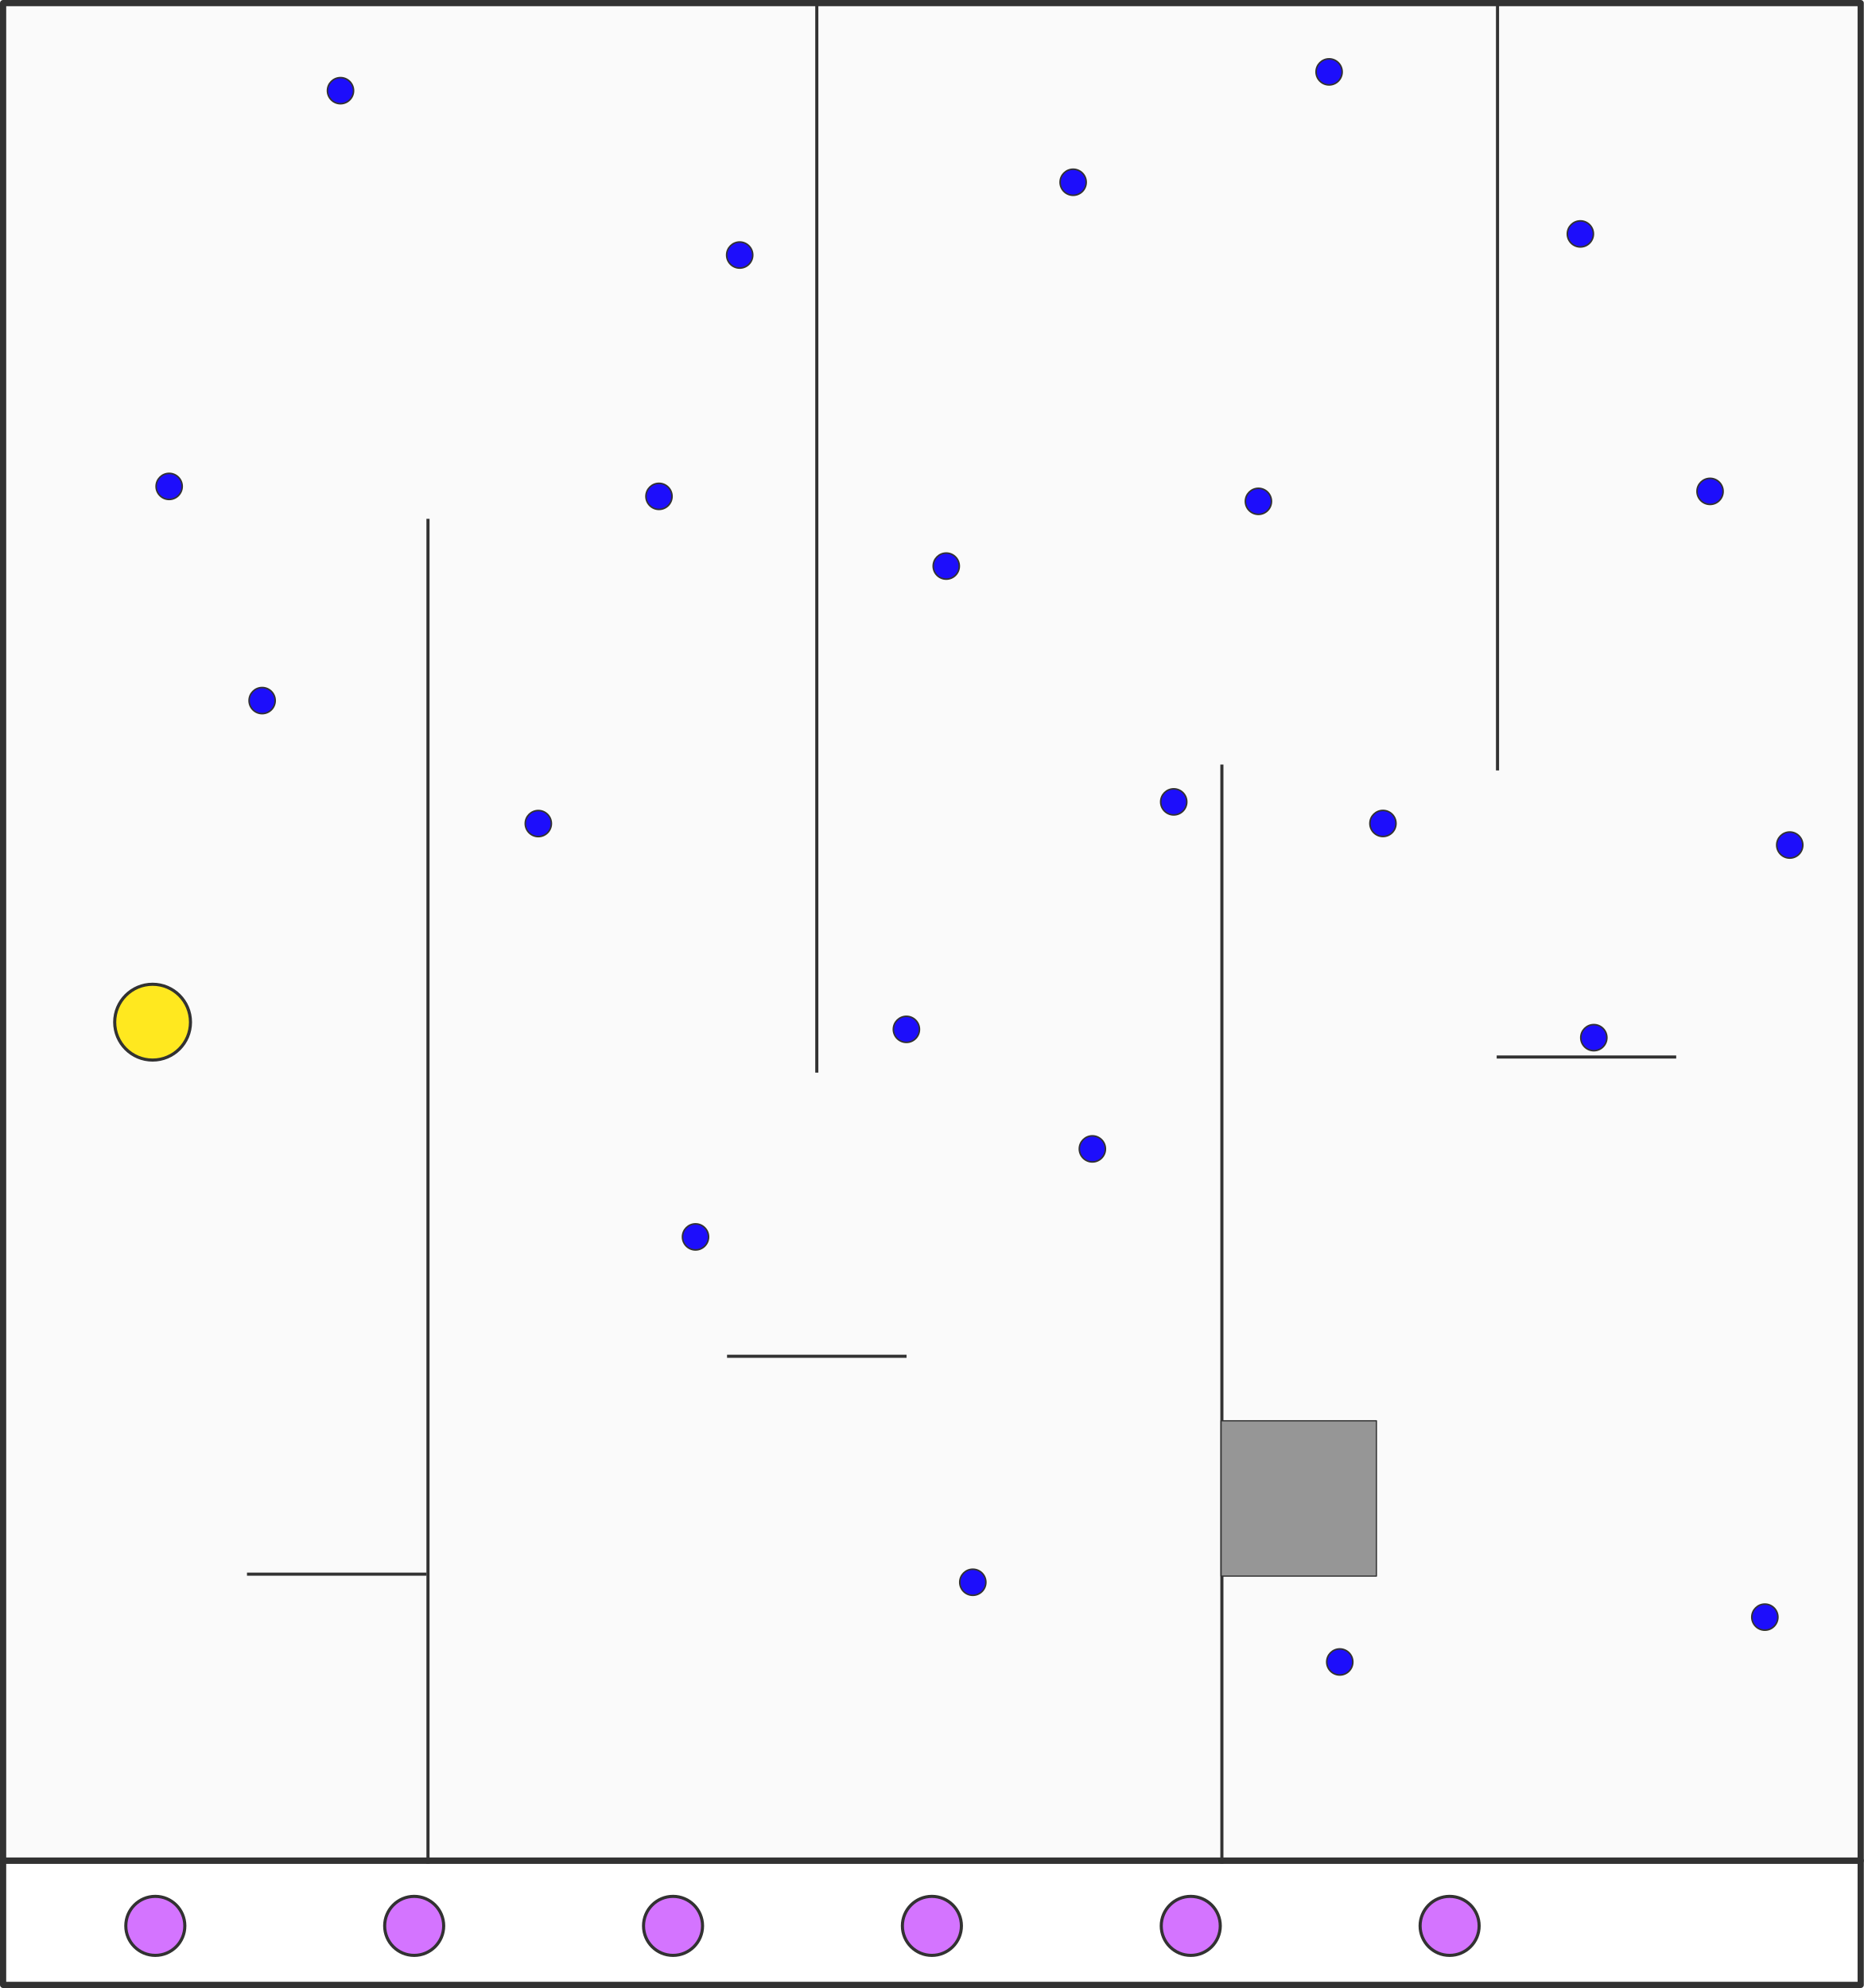
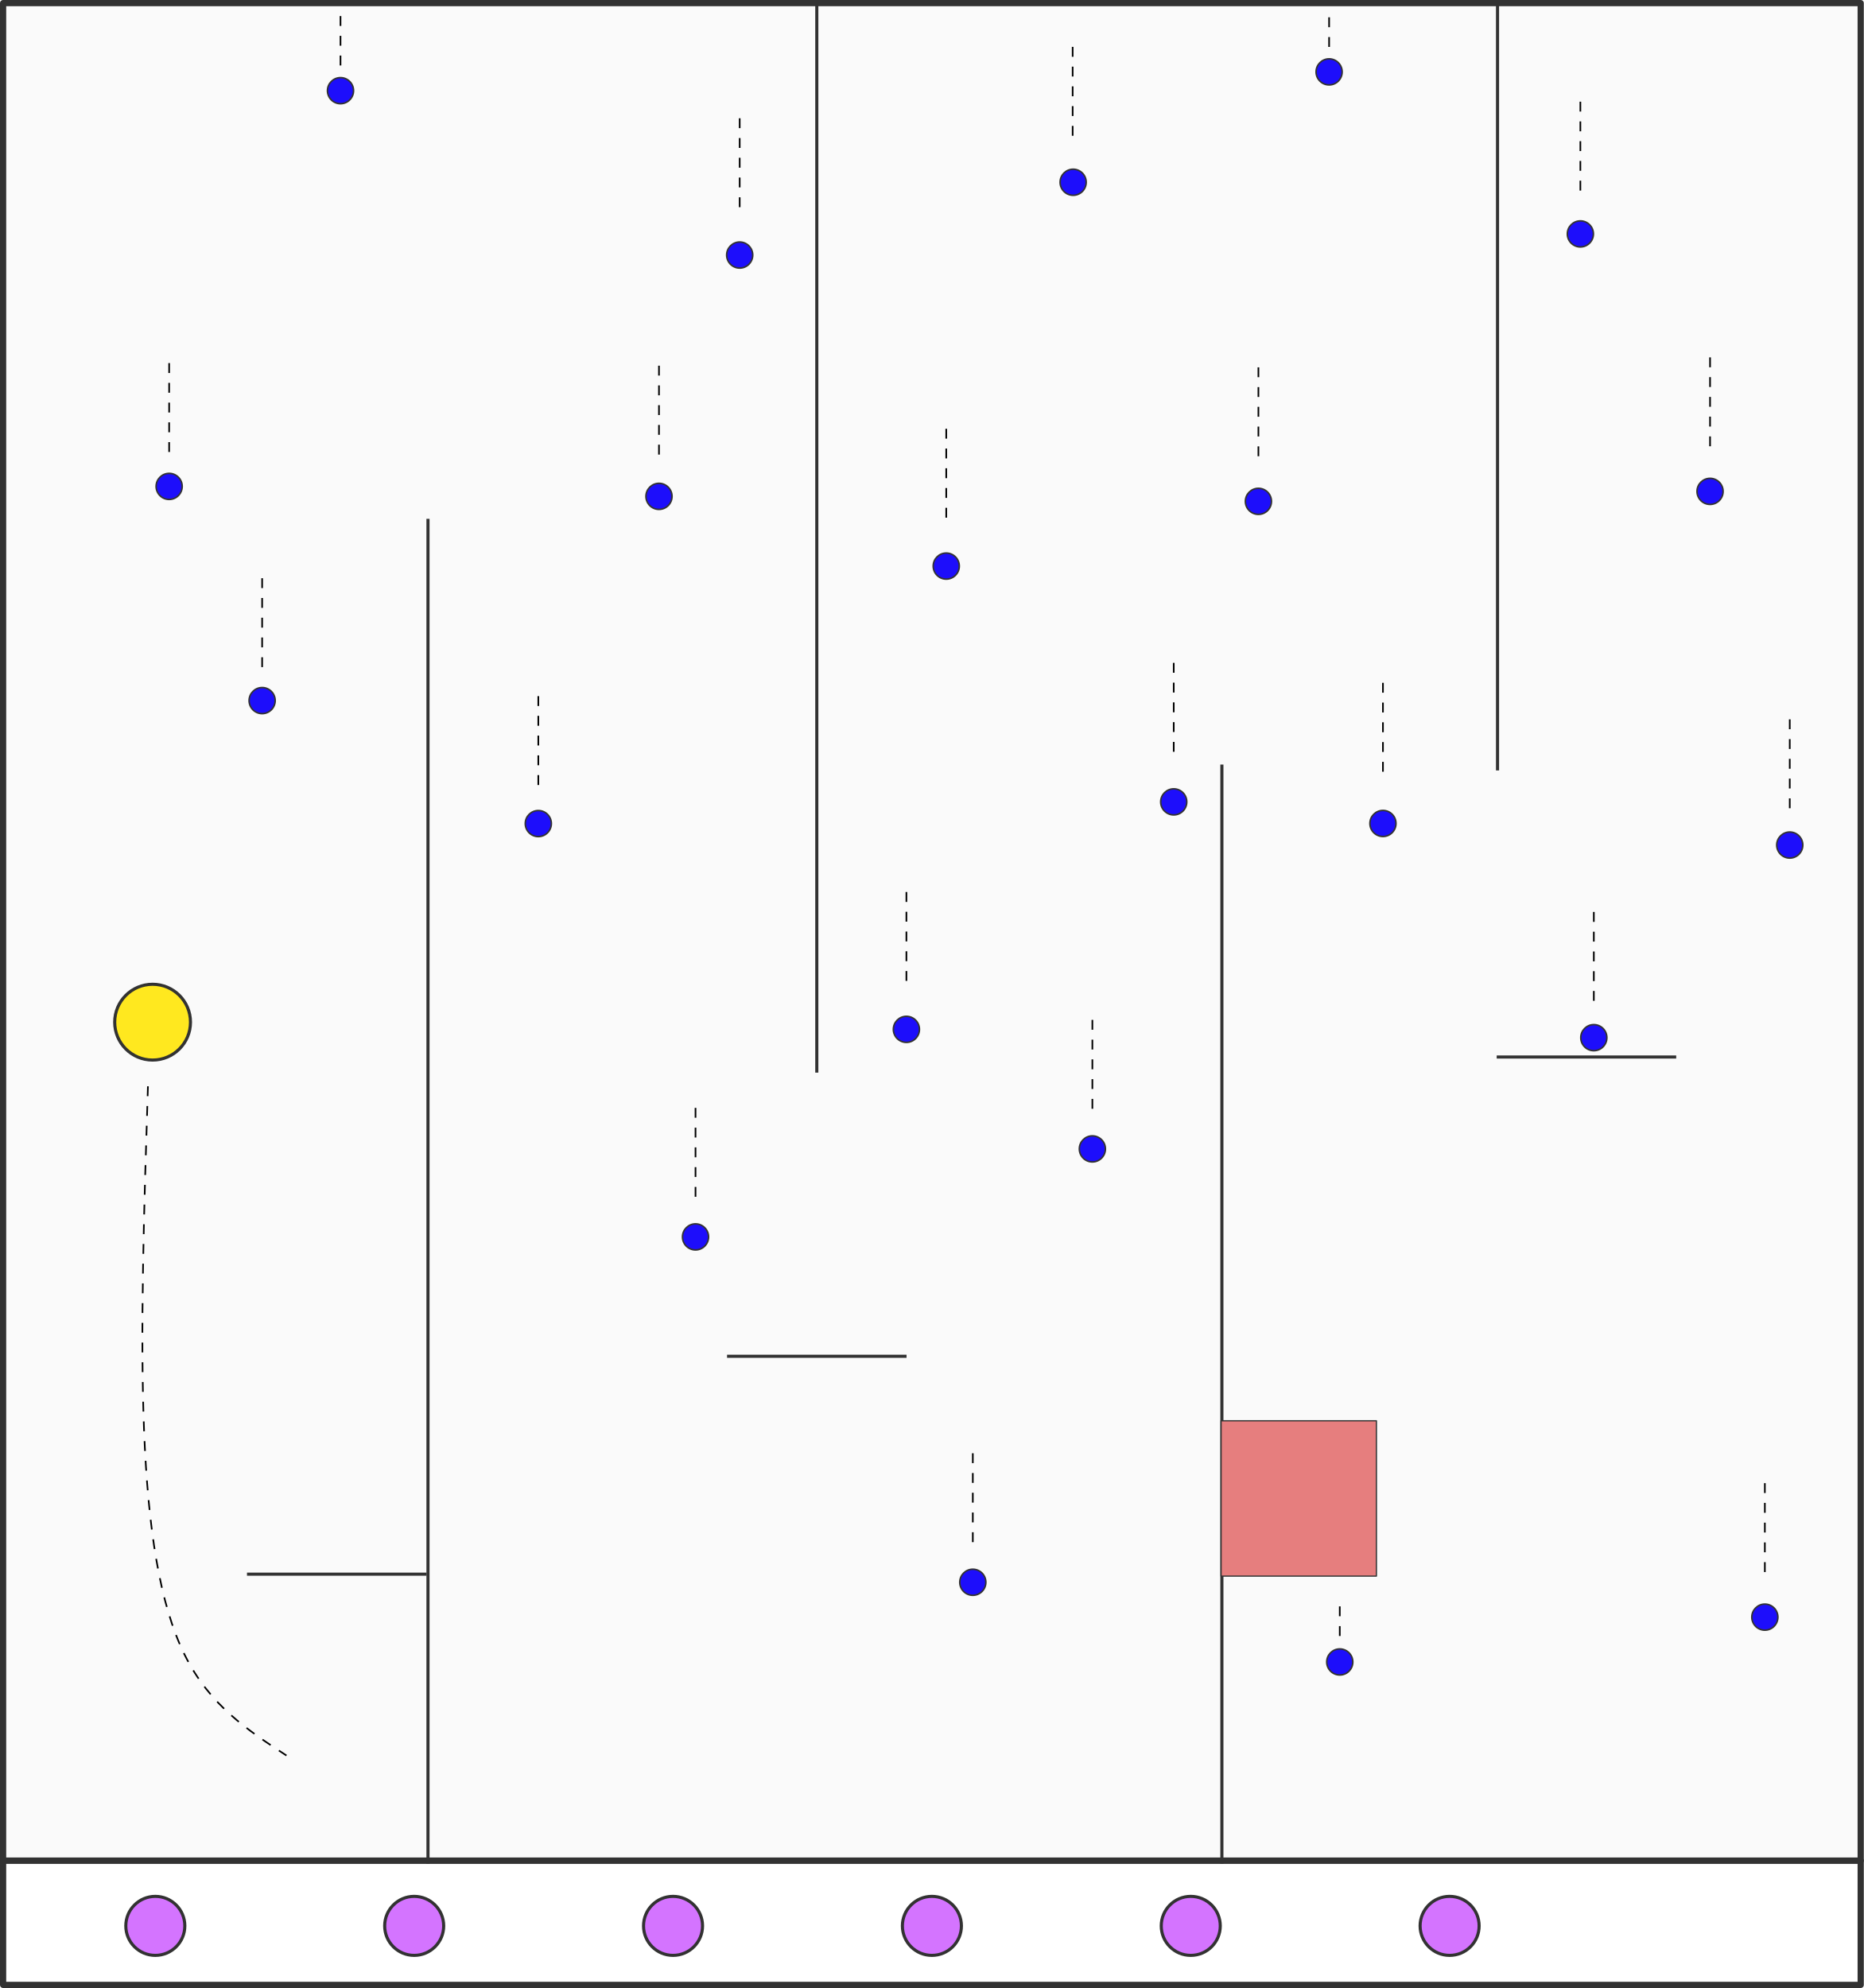
<svg xmlns="http://www.w3.org/2000/svg" width="300mm" height="320mm" viewBox="0 0 300 320" version="1.1" id="svg8">
-   <defs id="defs2" />
+   <defs id="defs2">
+     </defs>
  <g id="layer1" transform="translate(0,23)">
    <rect style="opacity:1;fill:#fafafa;fill-opacity:1;fill-rule:nonzero;stroke:#323232;stroke-width:1;stroke-linecap:round;stroke-linejoin:round;stroke-miterlimit:4;stroke-dasharray:none;stroke-dashoffset:0;stroke-opacity:1;paint-order:markers fill stroke" id="rect4491" width="299" height="299" x="0.5" y="-22.5" />
    <path style="fill:#323232;fill-opacity:1;stroke:#323232;stroke-width:0.5;stroke-linecap:butt;stroke-linejoin:miter;stroke-miterlimit:4;stroke-dasharray:none;stroke-opacity:1" d="M 68.889,60.512 V 277" id="path4493" />
    <path style="fill:#323232;fill-opacity:1;stroke:#323232;stroke-width:0.5;stroke-linecap:butt;stroke-linejoin:miter;stroke-miterlimit:4;stroke-dasharray:none;stroke-opacity:1" d="M 39.755,230.387 H 68.649" id="path4495" />
    <path style="fill:#323232;fill-opacity:1;stroke:#323232;stroke-width:0.5;stroke-linecap:butt;stroke-linejoin:miter;stroke-miterlimit:4;stroke-dasharray:none;stroke-opacity:1" d="M 131.473,-23 V 149.656" id="path4497" />
    <path style="fill:#323232;fill-opacity:1;stroke:#323232;stroke-width:0.5;stroke-linecap:butt;stroke-linejoin:miter;stroke-miterlimit:4;stroke-dasharray:none;stroke-opacity:1" d="M 196.676,277 V 100.068" id="path4499" />
    <path style="fill:#323232;fill-opacity:1;stroke:#323232;stroke-width:0.5;stroke-linecap:butt;stroke-linejoin:miter;stroke-miterlimit:4;stroke-dasharray:none;stroke-opacity:1" d="M 241.043,-23 V 101.013" id="path4503" />
    <path style="fill:#323232;fill-opacity:1;stroke:#323232;stroke-width:0.5;stroke-linecap:butt;stroke-linejoin:miter;stroke-miterlimit:4;stroke-dasharray:none;stroke-opacity:1" d="m 117.026,195.314 h 28.894" id="path4495-2" />
    <path style="fill:#323232;fill-opacity:1;stroke:#323232;stroke-width:0.5;stroke-linecap:butt;stroke-linejoin:miter;stroke-miterlimit:4;stroke-dasharray:none;stroke-opacity:1" d="m 240.91,147.142 h 28.894" id="path4495-2-3" />
-     <rect style="opacity:1;fill:#969696;fill-opacity:1;fill-rule:nonzero;stroke:#323232;stroke-width:0.2;stroke-linecap:round;stroke-linejoin:round;stroke-miterlimit:4;stroke-dasharray:none;stroke-dashoffset:0;stroke-opacity:1;paint-order:markers fill stroke" id="rect4535" width="25" height="25" x="196.549" y="205.698" />
+     <rect style="opacity:1;fill:#e67e7e;fill-opacity:1;fill-rule:nonzero;stroke:#323232;stroke-width:0.2;stroke-linecap:round;stroke-linejoin:round;stroke-miterlimit:4;stroke-dasharray:none;stroke-dashoffset:0;stroke-opacity:1;paint-order:markers fill stroke" id="rect4535" width="25" height="25" x="196.549" y="205.698" />
    <circle style="opacity:1;fill:#ffe81f;fill-opacity:1;fill-rule:nonzero;stroke:#323232;stroke-width:0.5;stroke-linecap:round;stroke-linejoin:round;stroke-miterlimit:4;stroke-dasharray:none;stroke-dashoffset:0;stroke-opacity:1;paint-order:markers fill stroke" id="path4537" cx="24.561" cy="141.533" r="6.1" />
    <circle style="opacity:1;fill:#1d0efb;fill-opacity:1;fill-rule:nonzero;stroke:#323232;stroke-width:0.25;stroke-linecap:round;stroke-linejoin:round;stroke-miterlimit:4;stroke-dasharray:none;stroke-dashoffset:0;stroke-opacity:1;paint-order:markers fill stroke" id="path4537-1-4" cx="86.648" cy="109.566" r="2.1" />
    <circle style="opacity:1;fill:#1d0efb;fill-opacity:1;fill-rule:nonzero;stroke:#323232;stroke-width:0.25;stroke-linecap:round;stroke-linejoin:round;stroke-miterlimit:4;stroke-dasharray:none;stroke-dashoffset:0;stroke-opacity:1;paint-order:markers fill stroke" id="path4537-1-4-4" cx="152.309" cy="68.122" r="2.1" />
    <circle style="opacity:1;fill:#1d0efb;fill-opacity:1;fill-rule:nonzero;stroke:#323232;stroke-width:0.25;stroke-linecap:round;stroke-linejoin:round;stroke-miterlimit:4;stroke-dasharray:none;stroke-dashoffset:0;stroke-opacity:1;paint-order:markers fill stroke" id="path4537-1-4-4-7" cx="222.601" cy="109.549" r="2.1" />
    <circle style="opacity:1;fill:#1d0efb;fill-opacity:1;fill-rule:nonzero;stroke:#323232;stroke-width:0.25;stroke-linecap:round;stroke-linejoin:round;stroke-miterlimit:4;stroke-dasharray:none;stroke-dashoffset:0;stroke-opacity:1;paint-order:markers fill stroke" id="path4537-1-4-4-0" cx="175.829" cy="161.934" r="2.1" />
    <circle style="opacity:1;fill:#1d0efb;fill-opacity:1;fill-rule:nonzero;stroke:#323232;stroke-width:0.25;stroke-linecap:round;stroke-linejoin:round;stroke-miterlimit:4;stroke-dasharray:none;stroke-dashoffset:0;stroke-opacity:1;paint-order:markers fill stroke" id="path4537-1-4-4-4" cx="111.951" cy="176.099" r="2.1" />
    <circle style="opacity:1;fill:#1d0efb;fill-opacity:1;fill-rule:nonzero;stroke:#323232;stroke-width:0.25;stroke-linecap:round;stroke-linejoin:round;stroke-miterlimit:4;stroke-dasharray:none;stroke-dashoffset:0;stroke-opacity:1;paint-order:markers fill stroke" id="path4537-1-4-4-3" cx="42.194" cy="89.771" r="2.1" />
    <circle style="opacity:1;fill:#1d0efb;fill-opacity:1;fill-rule:nonzero;stroke:#323232;stroke-width:0.25;stroke-linecap:round;stroke-linejoin:round;stroke-miterlimit:4;stroke-dasharray:none;stroke-dashoffset:0;stroke-opacity:1;paint-order:markers fill stroke" id="path4537-1-4-4-2" cx="27.227" cy="55.294" r="2.1" />
    <circle style="opacity:1;fill:#1d0efb;fill-opacity:1;fill-rule:nonzero;stroke:#323232;stroke-width:0.25;stroke-linecap:round;stroke-linejoin:round;stroke-miterlimit:4;stroke-dasharray:none;stroke-dashoffset:0;stroke-opacity:1;paint-order:markers fill stroke" id="path4537-1-4-4-9" cx="288.082" cy="113.024" r="2.1" />
    <circle style="opacity:1;fill:#1d0efb;fill-opacity:1;fill-rule:nonzero;stroke:#323232;stroke-width:0.25;stroke-linecap:round;stroke-linejoin:round;stroke-miterlimit:4;stroke-dasharray:none;stroke-dashoffset:0;stroke-opacity:1;paint-order:markers fill stroke" id="path4537-1-4-4-391" cx="256.544" cy="144.027" r="2.1" />
    <circle style="opacity:1;fill:#1d0efb;fill-opacity:1;fill-rule:nonzero;stroke:#323232;stroke-width:0.25;stroke-linecap:round;stroke-linejoin:round;stroke-miterlimit:4;stroke-dasharray:none;stroke-dashoffset:0;stroke-opacity:1;paint-order:markers fill stroke" id="path4537-1-4-4-92" cx="215.652" cy="244.519" r="2.1" />
    <circle style="opacity:1;fill:#1d0efb;fill-opacity:1;fill-rule:nonzero;stroke:#323232;stroke-width:0.25;stroke-linecap:round;stroke-linejoin:round;stroke-miterlimit:4;stroke-dasharray:none;stroke-dashoffset:0;stroke-opacity:1;paint-order:markers fill stroke" id="path4537-1-4-4-1" cx="284.073" cy="237.303" r="2.1" />
    <circle style="opacity:1;fill:#1d0efb;fill-opacity:1;fill-rule:nonzero;stroke:#323232;stroke-width:0.25;stroke-linecap:round;stroke-linejoin:round;stroke-miterlimit:4;stroke-dasharray:none;stroke-dashoffset:0;stroke-opacity:1;paint-order:markers fill stroke" id="path4537-1-4-4-00" cx="106.071" cy="56.897" r="2.1" />
    <circle style="opacity:1;fill:#1d0efb;fill-opacity:1;fill-rule:nonzero;stroke:#323232;stroke-width:0.25;stroke-linecap:round;stroke-linejoin:round;stroke-miterlimit:4;stroke-dasharray:none;stroke-dashoffset:0;stroke-opacity:1;paint-order:markers fill stroke" id="path4537-1-4-4-18" cx="202.556" cy="57.699" r="2.1" />
    <circle style="opacity:1;fill:#1d0efb;fill-opacity:1;fill-rule:nonzero;stroke:#323232;stroke-width:0.25;stroke-linecap:round;stroke-linejoin:round;stroke-miterlimit:4;stroke-dasharray:none;stroke-dashoffset:0;stroke-opacity:1;paint-order:markers fill stroke" id="path4537-1-4-4-57" cx="188.925" cy="106.075" r="2.1" />
    <circle style="opacity:1;fill:#1d0efb;fill-opacity:1;fill-rule:nonzero;stroke:#323232;stroke-width:0.25;stroke-linecap:round;stroke-linejoin:round;stroke-miterlimit:4;stroke-dasharray:none;stroke-dashoffset:0;stroke-opacity:1;paint-order:markers fill stroke" id="path4537-1-4-4-42" cx="145.895" cy="142.69" r="2.1" />
    <circle style="opacity:1;fill:#1d0efb;fill-opacity:1;fill-rule:nonzero;stroke:#323232;stroke-width:0.25;stroke-linecap:round;stroke-linejoin:round;stroke-miterlimit:4;stroke-dasharray:none;stroke-dashoffset:0;stroke-opacity:1;paint-order:markers fill stroke" id="path4537-1-4-4-397" cx="156.585" cy="231.69" r="2.1" />
    <circle style="opacity:1;fill:#1d0efb;fill-opacity:1;fill-rule:nonzero;stroke:#323232;stroke-width:0.25;stroke-linecap:round;stroke-linejoin:round;stroke-miterlimit:4;stroke-dasharray:none;stroke-dashoffset:0;stroke-opacity:1;paint-order:markers fill stroke" id="path4537-1-4-4-02" cx="275.253" cy="56.095" r="2.1" />
    <rect style="opacity:1;fill:none;fill-opacity:1;fill-rule:nonzero;stroke:#323232;stroke-width:1;stroke-linecap:round;stroke-linejoin:round;stroke-miterlimit:4;stroke-dasharray:none;stroke-dashoffset:0;stroke-opacity:1;paint-order:markers fill stroke" id="rect4793" width="299" height="20" x="0.5" y="276.5" />
    <circle style="opacity:1;fill:#d474ff;fill-opacity:1;fill-rule:nonzero;stroke:#323232;stroke-width:0.5;stroke-linecap:round;stroke-linejoin:round;stroke-miterlimit:4;stroke-dasharray:none;stroke-dashoffset:0;stroke-opacity:1;paint-order:markers fill stroke" id="path4537-6" cx="25" cy="287" r="4.75" />
    <circle style="opacity:1;fill:#d474ff;fill-opacity:1;fill-rule:nonzero;stroke:#323232;stroke-width:0.5;stroke-linecap:round;stroke-linejoin:round;stroke-miterlimit:4;stroke-dasharray:none;stroke-dashoffset:0;stroke-opacity:1;paint-order:markers fill stroke" id="path4537-6-3" cx="233.333" cy="287" r="4.75" />
    <circle style="opacity:1;fill:#d474ff;fill-opacity:1;fill-rule:nonzero;stroke:#323232;stroke-width:0.5;stroke-linecap:round;stroke-linejoin:round;stroke-miterlimit:4;stroke-dasharray:none;stroke-dashoffset:0;stroke-opacity:1;paint-order:markers fill stroke" id="path4537-6-5" cx="66.667" cy="287" r="4.75" />
    <circle style="opacity:1;fill:#d474ff;fill-opacity:1;fill-rule:nonzero;stroke:#323232;stroke-width:0.5;stroke-linecap:round;stroke-linejoin:round;stroke-miterlimit:4;stroke-dasharray:none;stroke-dashoffset:0;stroke-opacity:1;paint-order:markers fill stroke" id="path4537-6-50" cx="108.333" cy="287" r="4.75" />
    <circle style="opacity:1;fill:#d474ff;fill-opacity:1;fill-rule:nonzero;stroke:#323232;stroke-width:0.5;stroke-linecap:round;stroke-linejoin:round;stroke-miterlimit:4;stroke-dasharray:none;stroke-dashoffset:0;stroke-opacity:1;paint-order:markers fill stroke" id="path4537-6-38" cx="150" cy="287" r="4.75" />
    <circle style="opacity:1;fill:#d474ff;fill-opacity:1;fill-rule:nonzero;stroke:#323232;stroke-width:0.5;stroke-linecap:round;stroke-linejoin:round;stroke-miterlimit:4;stroke-dasharray:none;stroke-dashoffset:0;stroke-opacity:1;paint-order:markers fill stroke" id="path4537-6-1" cx="191.667" cy="287" r="4.75" />
    <circle style="opacity:1;fill:#1d0efb;fill-opacity:1;fill-rule:nonzero;stroke:#323232;stroke-width:0.25;stroke-linecap:round;stroke-linejoin:round;stroke-miterlimit:4;stroke-dasharray:none;stroke-dashoffset:0;stroke-opacity:1;paint-order:markers fill stroke" id="path4537-1-4-4-18-2" cx="172.735" cy="6.336" r="2.1" />
    <circle style="opacity:1;fill:#1d0efb;fill-opacity:1;fill-rule:nonzero;stroke:#323232;stroke-width:0.25;stroke-linecap:round;stroke-linejoin:round;stroke-miterlimit:4;stroke-dasharray:none;stroke-dashoffset:0;stroke-opacity:1;paint-order:markers fill stroke" id="path4537-1-4-4-18-21" cx="54.807" cy="-8.405" r="2.1" />
    <circle style="opacity:1;fill:#1d0efb;fill-opacity:1;fill-rule:nonzero;stroke:#323232;stroke-width:0.25;stroke-linecap:round;stroke-linejoin:round;stroke-miterlimit:4;stroke-dasharray:none;stroke-dashoffset:0;stroke-opacity:1;paint-order:markers fill stroke" id="path4537-1-4-4-18-1" cx="119.062" cy="18.054" r="2.1" />
    <circle style="opacity:1;fill:#1d0efb;fill-opacity:1;fill-rule:nonzero;stroke:#323232;stroke-width:0.25;stroke-linecap:round;stroke-linejoin:round;stroke-miterlimit:4;stroke-dasharray:none;stroke-dashoffset:0;stroke-opacity:1;paint-order:markers fill stroke" id="path4537-1-4-4-18-3" cx="213.935" cy="-11.429" r="2.1" />
    <circle style="opacity:1;fill:#1d0efb;fill-opacity:1;fill-rule:nonzero;stroke:#323232;stroke-width:0.25;stroke-linecap:round;stroke-linejoin:round;stroke-miterlimit:4;stroke-dasharray:none;stroke-dashoffset:0;stroke-opacity:1;paint-order:markers fill stroke" id="path4537-1-4-4-18-24" cx="254.378" cy="14.652" r="2.1" />
+     <path style="fill:none;stroke:#000000;stroke-width:0.265;stroke-linecap:butt;stroke-linejoin:miter;stroke-opacity:1;stroke-miterlimit:4;stroke-dasharray:1.587,1.587;stroke-dashoffset:0" d="m 23.812,151.857 c -0.63,19.654 -1.26,39.309 -0.63,55.247 0.63,15.938 2.52,28.159 6.552,36.286 4.032,8.127 10.205,12.158 16.379,16.19" id="path4529" />
+     <path style="fill:none;stroke:#000000;stroke-width:0.265;stroke-linecap:butt;stroke-linejoin:miter;stroke-miterlimit:4;stroke-dasharray:1.59, 1.59;stroke-dashoffset:0;stroke-opacity:1" d="m 27.227,35.449 c 0,5 0,10 0,15" id="path4533" />
+     <path style="fill:none;stroke:#000000;stroke-width:0.265;stroke-linecap:butt;stroke-linejoin:miter;stroke-miterlimit:4;stroke-dasharray:1.59, 1.59;stroke-dashoffset:0;stroke-opacity:1" d="m 42.194,70.072 c 0,5 0,10 0,15" id="path4533-6" />
+     <path style="fill:none;stroke:#000000;stroke-width:0.265;stroke-linecap:butt;stroke-linejoin:miter;stroke-miterlimit:4;stroke-dasharray:1.59, 1.59;stroke-dashoffset:0;stroke-opacity:1" d="m 86.648,89.048 c 0,5 0,10 0,15" id="path4533-6-6" />
+     <path style="fill:none;stroke:#000000;stroke-width:0.265;stroke-linecap:butt;stroke-linejoin:miter;stroke-miterlimit:4;stroke-dasharray:1.59, 1.59;stroke-dashoffset:0;stroke-opacity:1" d="m 106.071,35.861 c 0,5 0,10 0,15" id="path4533-6-1" />
+     <path style="fill:none;stroke:#000000;stroke-width:0.265;stroke-linecap:butt;stroke-linejoin:miter;stroke-miterlimit:4;stroke-dasharray:1.59, 1.59;stroke-dashoffset:0;stroke-opacity:1" d="m 119.062,-3.962 c 0,5 0,10 0,15" id="path4533-6-5" />
+     <path style="fill:none;stroke:#000000;stroke-width:0.265;stroke-linecap:butt;stroke-linejoin:miter;stroke-miterlimit:4;stroke-dasharray:1.59, 1.59;stroke-dashoffset:0;stroke-opacity:1" d="m 145.895,120.586 c 0,5 0,10 0,15" id="path4533-6-2" />
+     <path style="fill:none;stroke:#000000;stroke-width:0.265;stroke-linecap:butt;stroke-linejoin:miter;stroke-miterlimit:4;stroke-dasharray:1.59, 1.59;stroke-dashoffset:0;stroke-opacity:1" d="m 152.309,46.017 c 0,5 0,10 0,15" id="path4533-6-3" />
+     <path style="fill:none;stroke:#000000;stroke-width:0.265;stroke-linecap:butt;stroke-linejoin:miter;stroke-miterlimit:4;stroke-dasharray:1.59, 1.59;stroke-dashoffset:0;stroke-opacity:1" d="m 172.656,-15.455 c 0,5 0,10 0,15" id="path4533-6-9" />
+     <path style="fill:none;stroke:#000000;stroke-width:0.265;stroke-linecap:butt;stroke-linejoin:miter;stroke-miterlimit:4;stroke-dasharray:1.59, 1.59;stroke-dashoffset:0;stroke-opacity:1" d="m 202.556,36.128 c 0,5 0,10 0,15" id="path4533-6-37" />
+     <path style="fill:none;stroke:#000000;stroke-width:0.265;stroke-linecap:butt;stroke-linejoin:miter;stroke-miterlimit:4;stroke-dasharray:1.59, 1.59;stroke-dashoffset:0;stroke-opacity:1" d="m 188.925,83.702 c 0,5 0,10 0,15" id="path4533-6-95" />
+     <path style="fill:none;stroke:#000000;stroke-width:0.265;stroke-linecap:butt;stroke-linejoin:miter;stroke-miterlimit:4;stroke-dasharray:1.59, 1.59;stroke-dashoffset:0;stroke-opacity:1" d="m 222.601,86.91 c 0,5 0,10 0,15" id="path4533-6-92" />
+     <path style="fill:none;stroke:#000000;stroke-width:0.265;stroke-linecap:butt;stroke-linejoin:miter;stroke-miterlimit:4;stroke-dasharray:1.59, 1.59;stroke-dashoffset:0;stroke-opacity:1" d="m 111.951,155.331 c 0,5 0,10 0,15" id="path4533-6-10" />
+     <path style="fill:none;stroke:#000000;stroke-width:0.265;stroke-linecap:butt;stroke-linejoin:miter;stroke-miterlimit:4;stroke-dasharray:1.59, 1.59;stroke-dashoffset:0;stroke-opacity:1" d="m 175.829,141.165 c 0,5 0,10 0,15" id="path4533-6-8" />
+     <path style="fill:none;stroke:#000000;stroke-width:0.265;stroke-linecap:butt;stroke-linejoin:miter;stroke-miterlimit:4;stroke-dasharray:1.59, 1.59;stroke-dashoffset:0;stroke-opacity:1" d="m 256.544,123.793 c 0,5 0,10 0,15" id="path4533-6-17" />
+     <path style="fill:none;stroke:#000000;stroke-width:0.265;stroke-linecap:butt;stroke-linejoin:miter;stroke-miterlimit:4;stroke-dasharray:1.59, 1.59;stroke-dashoffset:0;stroke-opacity:1" d="m 156.585,210.923 c 0,5 0,10 0,15" id="path4533-6-4" />
+     <path style="fill:none;stroke:#000000;stroke-width:0.265;stroke-linecap:butt;stroke-linejoin:miter;stroke-miterlimit:4;stroke-dasharray:1.59, 1.59;stroke-dashoffset:0;stroke-opacity:1" d="m 284.073,215.734 c 0,5 0,10 0,15" id="path4533-6-44" />
+     <path style="fill:none;stroke:#000000;stroke-width:0.265;stroke-linecap:butt;stroke-linejoin:miter;stroke-miterlimit:4;stroke-dasharray:1.59, 1.59;stroke-dashoffset:0;stroke-opacity:1" d="m 288.082,92.79 c 0,5 0,10 0,15" id="path4533-6-38" />
+     <path style="fill:none;stroke:#000000;stroke-width:0.265;stroke-linecap:butt;stroke-linejoin:miter;stroke-miterlimit:4;stroke-dasharray:1.59, 1.59;stroke-dashoffset:0;stroke-opacity:1" d="m 275.253,34.525 c 0,5 0,10 0,15" id="path4533-6-29" />
+     <path style="fill:none;stroke:#000000;stroke-width:0.265;stroke-linecap:butt;stroke-linejoin:miter;stroke-miterlimit:4;stroke-dasharray:1.59, 1.59;stroke-dashoffset:0;stroke-opacity:1" d="m 254.378,-6.635 c 0,5 0,10 0,15" id="path4533-6-57" />
+     <path style="fill:none;stroke:#000000;stroke-width:0.265;stroke-linecap:butt;stroke-linejoin:miter;stroke-miterlimit:4;stroke-dasharray:1.59, 1.59;stroke-dashoffset:0;stroke-opacity:1" d="m 54.807,-20.413 c 0,3 0,6 0,9" id="path4533-6-386" />
+     <path style="fill:none;stroke:#000000;stroke-width:0.265;stroke-linecap:butt;stroke-linejoin:miter;stroke-miterlimit:4;stroke-dasharray:1.59, 1.59;stroke-dashoffset:0;stroke-opacity:1" d="m 215.652,235.568 c 0,1.667 0,3.333 0,5" id="path4533-6-386-3" />
+     <path style="fill:none;stroke:#000000;stroke-width:0.265;stroke-linecap:butt;stroke-linejoin:miter;stroke-miterlimit:4;stroke-dasharray:1.59, 1.59;stroke-dashoffset:0;stroke-opacity:1" d="m 213.935,-20.214 c 0,1.667 0,3.333 0,5" id="path4533-6-386-0" />
  </g>
</svg>
